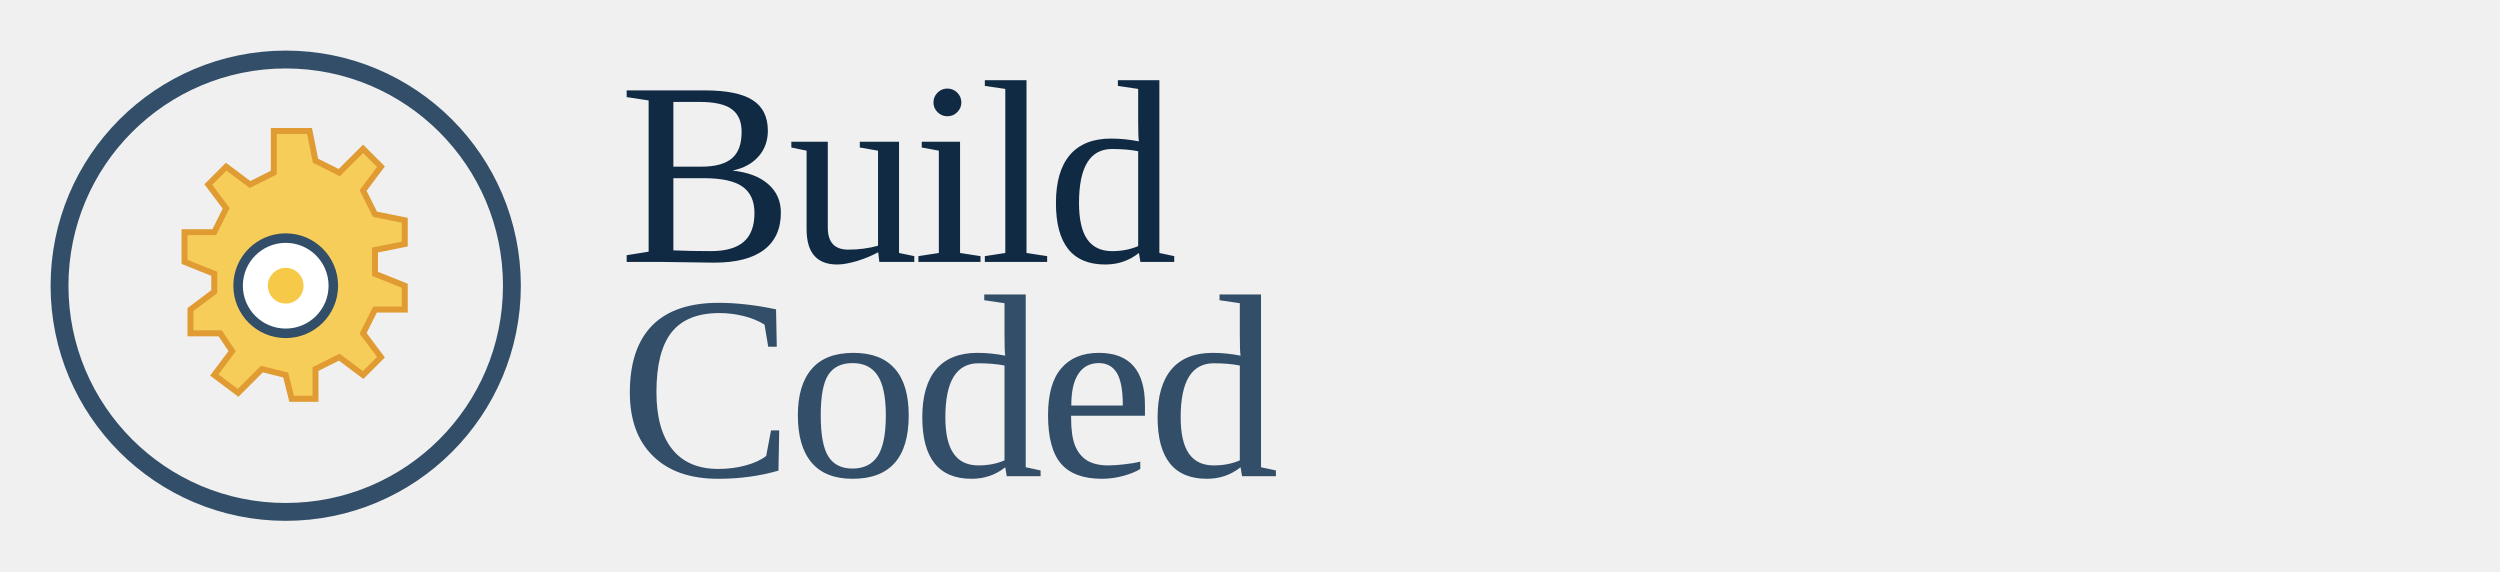
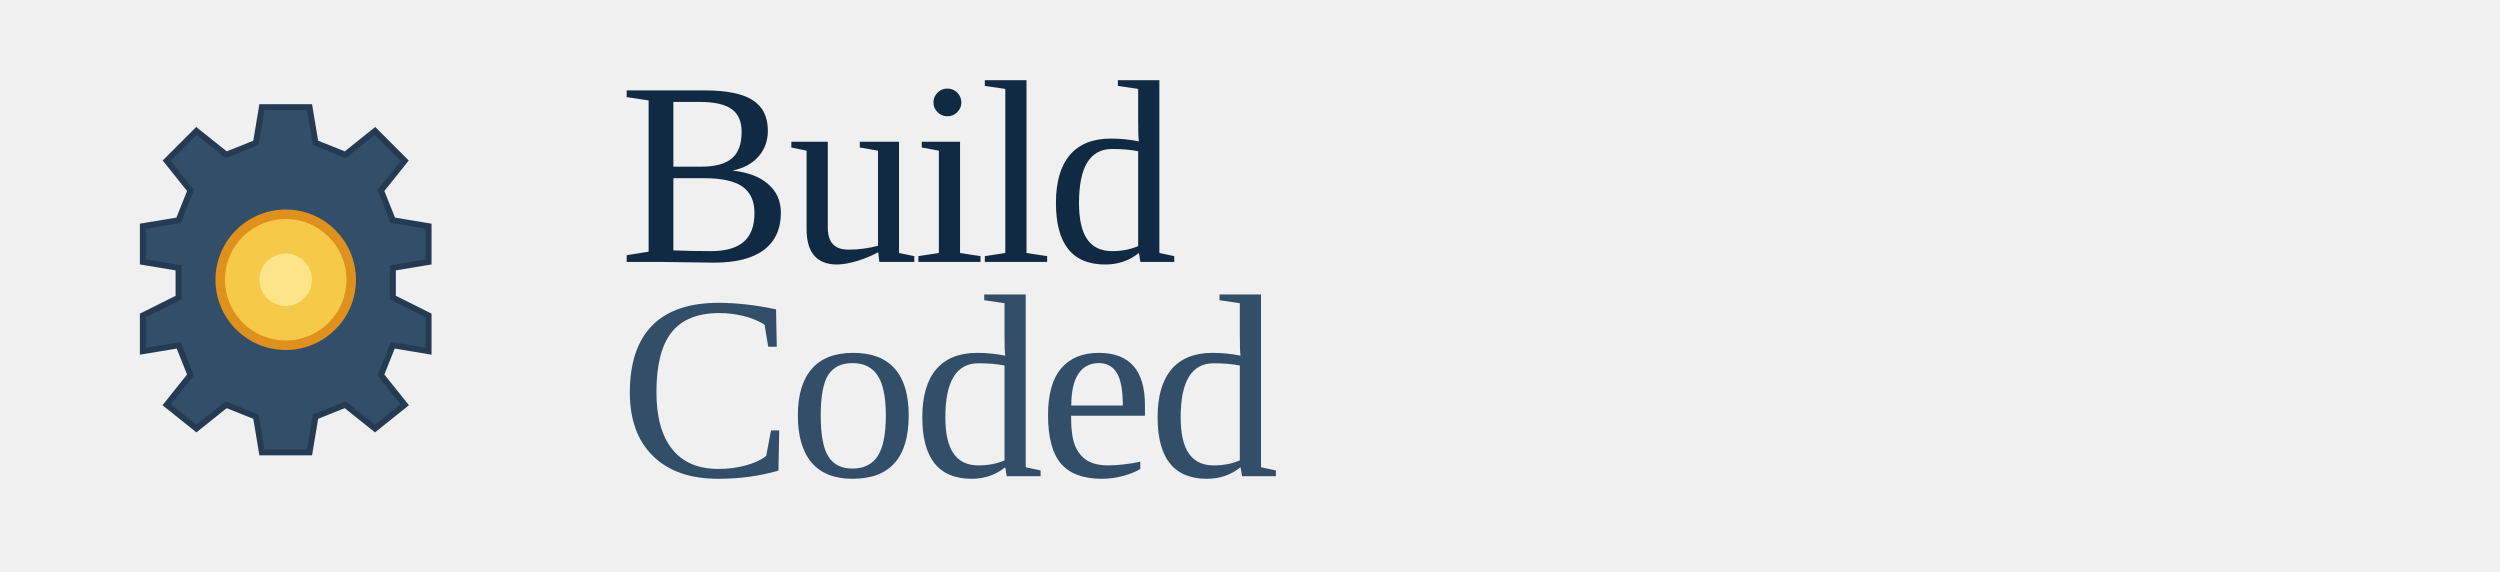
<svg xmlns="http://www.w3.org/2000/svg" viewBox="0 0 210 48" fill="none">
-   <g transform="translate(24, 24)">
-     <circle cx="0" cy="0" r="19" stroke="#334e68" stroke-width="1.5" fill="none" />
-     <path d="M0,-13 L2,-13 L2.5,-10.5 L4.5,-9.5 L6.5,-11.5 L8,-10 L6.5,-8 L7.5,-6 L10,-5.5 L10,-3.5 L7.5,-3 L7.5,-1 L10,0 L10,2 L7.5,2 L6.5,4 L8,6 L6.5,7.5 L4.5,6 L2.5,7 L2.5,9.5 L0.5,9.5 L0,7.5 L-2,7 L-4,9 L-6,7.5 L-4.5,5.5 L-5.5,4 L-8,4 L-8,2 L-6,0.5 L-6,-1 L-8.5,-2 L-8.5,-4.5 L-6,-4.5 L-5,-6.5 L-6.5,-8.5 L-5,-10 L-3,-8.5 L-1,-9.5 L-1,-13Z" fill="#f7c948" stroke="#de911d" stroke-width="0.5" opacity="0.9" />
-     <circle cx="0" cy="0" r="4" fill="white" stroke="#334e68" stroke-width="0.8" />
-     <circle cx="0" cy="0" r="1.5" fill="#f7c948" />
+   <g transform="translate(24,24)">
+     <path d="M-2,-15 L2,-15 L2.5,-12 L5,-11 L7.5,-13 L10,-10.5 L8,-8 L9,-5.5 L12,-5 L12,-2 L9,-1.5 L9,1 L12,2.5 L12,5.5 L9,5 L8,7.5 L10,10 L7.5,12 L5,10 L2.5,11 L2,14 L-2,14 L-2.5,11 L-5,10 L-7.5,12 L-10,10 L-8,7.5 L-9,5 L-12,5.5 L-12,2.5 L-9,1 L-9,-1.5 L-12,-2 L-12,-5 L-9,-5.5 L-8,-8 L-10,-10.5 L-7.5,-13 L-5,-11 L-2.5,-12Z" fill="#334e68" stroke="#243b53" stroke-width="0.5" />
+     <circle cx="0" cy="-0.5" r="5.5" fill="#f7c948" stroke="#de911d" stroke-width="0.8" />
+     <circle cx="0" cy="-0.5" r="2.2" fill="#fce588" />
  </g>
  <text x="52" y="22" font-family="Georgia, 'Times New Roman', serif" font-size="22" font-weight="400" fill="#102a43" letter-spacing="-0.5">Build</text>
  <text x="52" y="40" font-family="Georgia, 'Times New Roman', serif" font-size="22" font-weight="400" fill="#334e68" letter-spacing="-0.5">Coded</text>
</svg>
